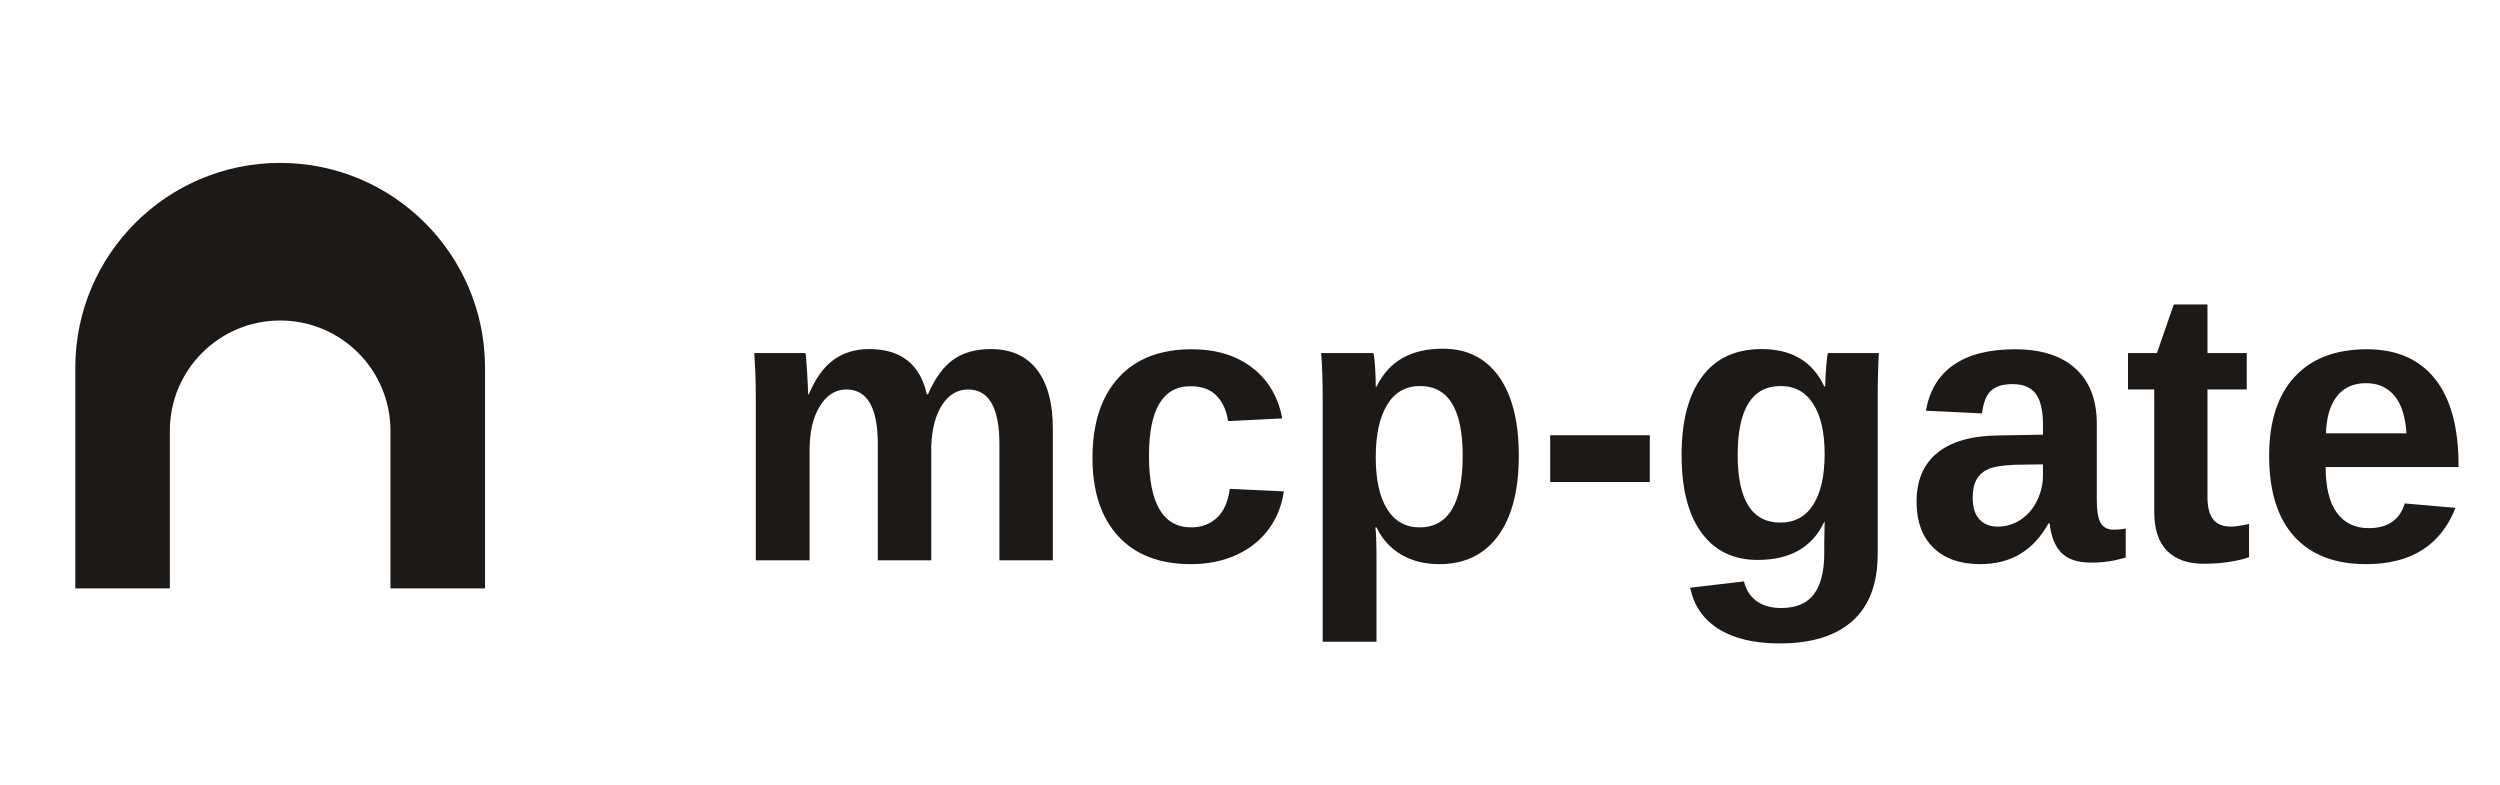
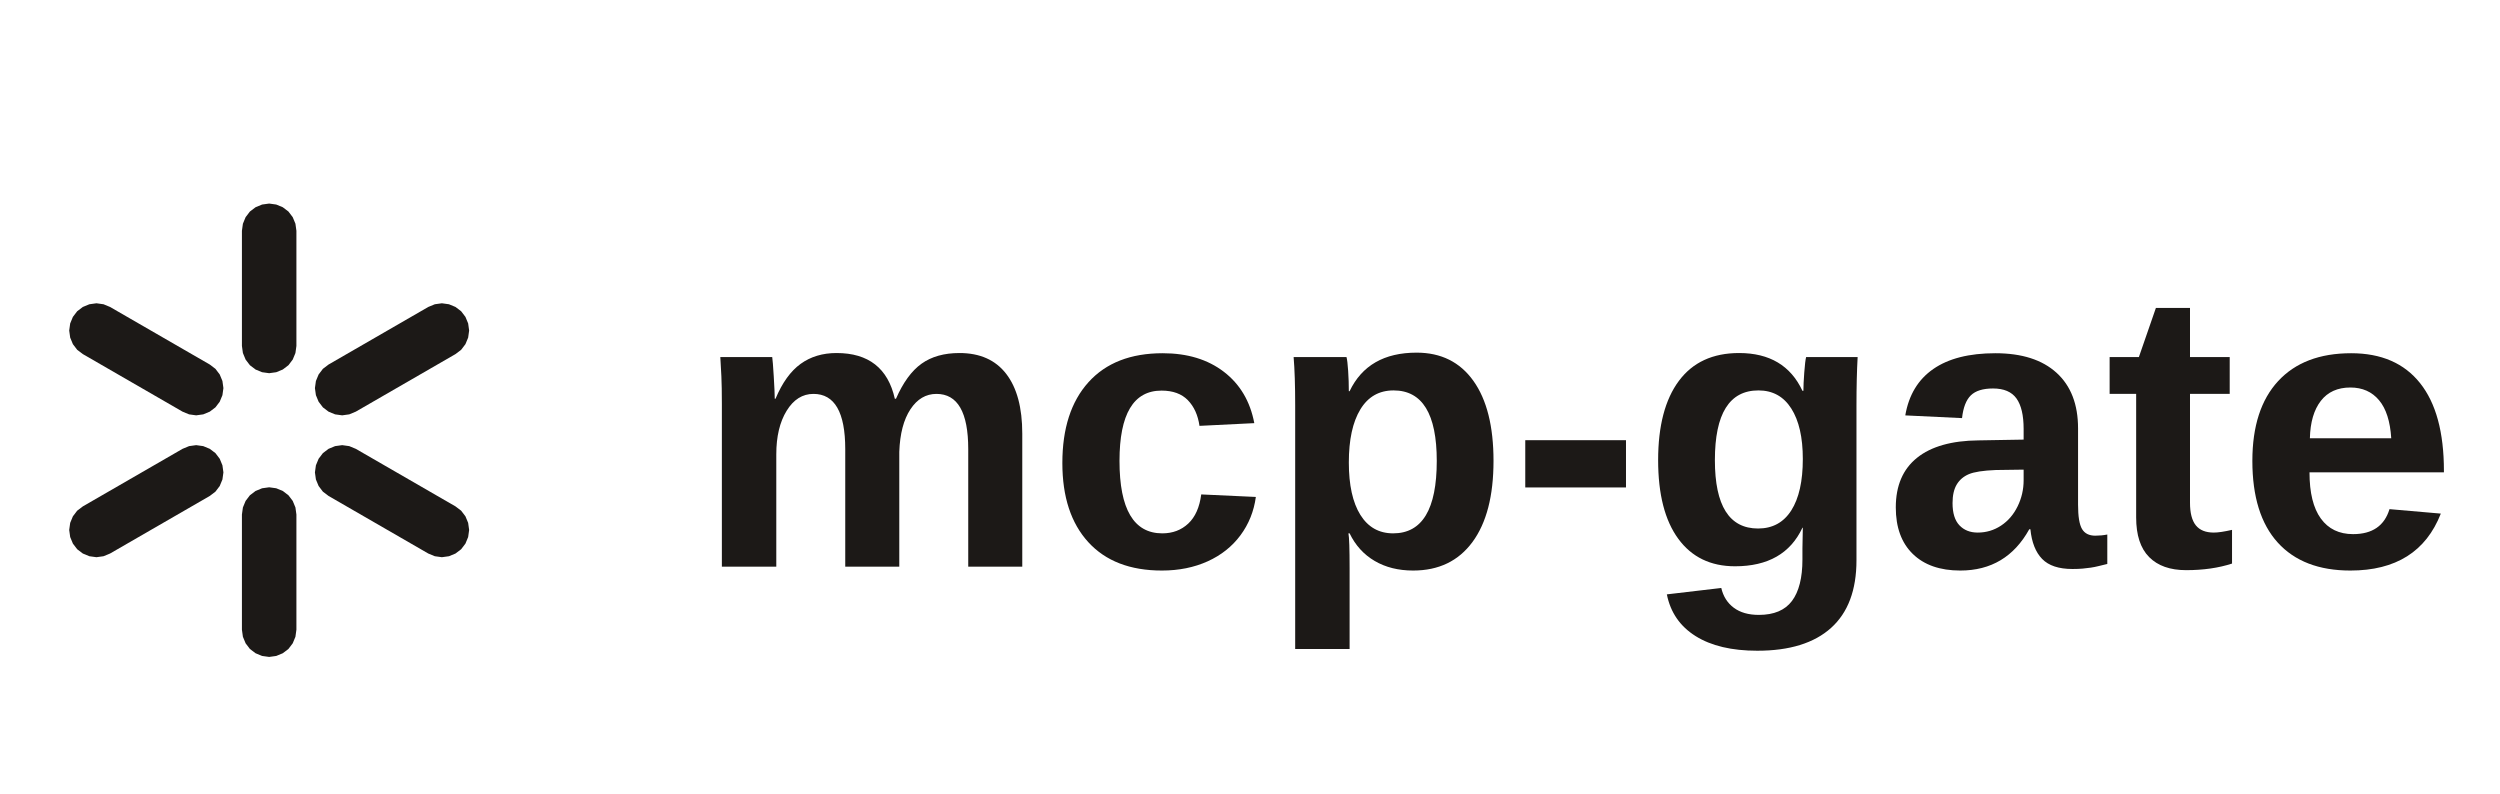
- <svg xmlns="http://www.w3.org/2000/svg" viewBox="0 0 178.47 56.00" role="img" aria-label="mcp-gate">
+ <svg xmlns="http://www.w3.org/2000/svg" viewBox="0 0 176.47 56.00" role="img" aria-label="mcp-gate">
  <g fill="#1c1917">
-     <path transform="translate(2.00 9.38) scale(0.5625)" d="M6 58 L6 30 A26 26 0 0 1 58 30 L58 58 L46 58 L46 38 A14 14 0 0 0 18 38 L18 58 Z" />
-     <g transform="translate(52.00 40.00)">
+     <g transform="translate(2.00 13.37) scale(0.53125)">
+       <path d="M35.62 5.50 L35.49 4.56 L35.13 3.69 L34.56 2.94 L33.81 2.37 L32.94 2.01 L32.00 1.88 L31.06 2.01 L30.19 2.37 L29.44 2.94 L28.87 3.69 L28.51 4.56 L28.38 5.50 L28.38 20.80 L28.51 21.74 L28.87 22.61 L29.44 23.36 L30.19 23.93 L31.06 24.29 L32.00 24.42 L32.94 24.29 L33.81 23.93 L34.56 23.36 L35.13 22.61 L35.49 21.74 L35.62 20.80 Z" />
+       <path d="M56.76 21.88 L57.51 21.31 L58.08 20.56 L58.44 19.69 L58.57 18.75 L58.44 17.81 L58.08 16.94 L57.51 16.19 L56.76 15.62 L55.89 15.26 L54.95 15.13 L54.01 15.26 L53.14 15.62 L39.89 23.27 L39.14 23.84 L38.57 24.59 L38.21 25.46 L38.08 26.40 L38.21 27.34 L38.57 28.21 L39.14 28.96 L39.89 29.53 L40.76 29.89 L41.70 30.02 L42.64 29.89 L43.51 29.53 Z" />
+       <path d="M53.14 48.38 L54.01 48.74 L54.95 48.87 L55.89 48.74 L56.76 48.38 L57.51 47.81 L58.08 47.06 L58.44 46.19 L58.57 45.25 L58.44 44.31 L58.08 43.44 L57.51 42.69 L56.76 42.12 L43.51 34.47 L42.64 34.11 L41.70 33.98 L40.76 34.11 L39.89 34.47 L39.14 35.04 L38.57 35.79 L38.21 36.66 L38.08 37.60 L38.21 38.54 L38.57 39.41 L39.14 40.16 L39.89 40.73 Z" />
+       <path d="M28.38 58.50 L28.51 59.44 L28.87 60.31 L29.44 61.06 L30.19 61.63 L31.06 61.99 L32.00 62.12 L32.94 61.99 L33.81 61.63 L34.56 61.06 L35.13 60.31 L35.49 59.44 L35.62 58.50 L35.62 43.20 L35.49 42.26 L35.13 41.39 L34.56 40.64 L33.81 40.07 L32.94 39.71 L32.00 39.58 L31.06 39.71 L30.19 40.07 L29.44 40.64 L28.87 41.39 L28.51 42.26 L28.38 43.20 Z" />
+       <path d="M7.24 42.12 L6.49 42.69 L5.92 43.44 L5.56 44.31 L5.43 45.25 L5.56 46.19 L5.92 47.06 L6.49 47.81 L7.24 48.38 L8.11 48.74 L9.05 48.87 L9.99 48.74 L10.86 48.38 L24.11 40.73 L24.86 40.16 L25.43 39.41 L25.79 38.54 L25.92 37.60 L25.79 36.66 L25.43 35.79 L24.86 35.04 L24.11 34.47 L23.24 34.11 L22.30 33.98 L21.36 34.11 L20.49 34.47 Z" />
+       <path d="M10.86 15.62 L9.99 15.26 L9.05 15.13 L8.11 15.26 L7.24 15.62 L6.49 16.19 L5.92 16.94 L5.56 17.81 L5.43 18.75 L5.56 19.69 L5.92 20.56 L6.49 21.31 L7.24 21.88 L20.49 29.53 L21.36 29.89 L22.30 30.02 L23.24 29.89 L24.11 29.53 L24.86 28.96 L25.43 28.21 L25.79 27.34 L25.92 26.40 L25.79 25.46 L25.43 24.59 L24.86 23.84 L24.11 23.27 Z" />
+     </g>
+     <g transform="translate(49.00 40.00)">
      <path d="M780 0V607Q780 892 616 892Q531 892 477.5 805.0Q424 718 424 580V0H143V840Q143 927 140.5 982.5Q138 1038 135 1082H403Q406 1063 411.0 980.5Q416 898 416 867H420Q472 991 549.5 1047.0Q627 1103 735 1103Q983 1103 1036 867H1042Q1097 993 1174.0 1048.0Q1251 1103 1370 1103Q1528 1103 1611.0 995.5Q1694 888 1694 687V0H1415V607Q1415 892 1251 892Q1169 892 1116.5 812.5Q1064 733 1059 593V0Z" transform="translate(0.000 0) scale(0.013672 -0.013672)" />
      <path d="M594 -20Q348 -20 214.0 126.5Q80 273 80 535Q80 803 215.0 952.5Q350 1102 598 1102Q789 1102 914.0 1006.0Q1039 910 1071 741L788 727Q776 810 728.0 859.5Q680 909 592 909Q375 909 375 546Q375 172 596 172Q676 172 730.0 222.5Q784 273 797 373L1079 360Q1064 249 999.5 162.0Q935 75 830.0 27.5Q725 -20 594 -20Z" transform="translate(24.896 0) scale(0.013672 -0.013672)" />
      <path d="M1167 546Q1167 275 1058.5 127.5Q950 -20 752 -20Q638 -20 553.5 29.5Q469 79 424 172H418Q424 142 424 -10V-425H143V833Q143 986 135 1082H408Q413 1064 416.5 1011.0Q420 958 420 906H424Q519 1105 770 1105Q959 1105 1063.0 959.5Q1167 814 1167 546ZM874 546Q874 910 651 910Q539 910 479.5 812.0Q420 714 420 538Q420 363 479.5 267.5Q539 172 649 172Q874 172 874 546Z" transform="translate(40.469 0) scale(0.013672 -0.013672)" />
      <path d="M80 409V653H600V409Z" transform="translate(57.572 0) scale(0.013672 -0.013672)" />
      <path d="M596 -434Q398 -434 277.5 -358.5Q157 -283 129 -143L410 -110Q425 -175 474.5 -212.0Q524 -249 604 -249Q721 -249 775.0 -177.0Q829 -105 829 37V94L831 201H829Q736 2 481 2Q292 2 188.0 144.0Q84 286 84 550Q84 815 191.0 959.0Q298 1103 502 1103Q738 1103 829 908H834Q834 943 838.5 1003.0Q843 1063 848 1082H1114Q1108 974 1108 832V33Q1108 -198 977.0 -316.0Q846 -434 596 -434ZM831 556Q831 723 771.5 816.5Q712 910 602 910Q377 910 377 550Q377 197 600 197Q712 197 771.5 290.5Q831 384 831 556Z" transform="translate(66.896 0) scale(0.013672 -0.013672)" />
      <path d="M393 -20Q236 -20 148.0 65.5Q60 151 60 306Q60 474 169.5 562.0Q279 650 487 652L720 656V711Q720 817 683.0 868.5Q646 920 562 920Q484 920 447.5 884.5Q411 849 402 767L109 781Q136 939 253.5 1020.5Q371 1102 574 1102Q779 1102 890.0 1001.0Q1001 900 1001 714V320Q1001 229 1021.5 194.5Q1042 160 1090 160Q1122 160 1152 166V14Q1127 8 1107.0 3.0Q1087 -2 1067.0 -5.0Q1047 -8 1024.5 -10.0Q1002 -12 972 -12Q866 -12 815.5 40.0Q765 92 755 193H749Q631 -20 393 -20ZM720 501 576 499Q478 495 437.0 477.5Q396 460 374.5 424.0Q353 388 353 328Q353 251 388.5 213.5Q424 176 483 176Q549 176 603.5 212.0Q658 248 689.0 311.5Q720 375 720 446Z" transform="translate(84.000 0) scale(0.013672 -0.013672)" />
      <path d="M420 -18Q296 -18 229.0 49.5Q162 117 162 254V892H25V1082H176L264 1336H440V1082H645V892H440V330Q440 251 470.0 213.5Q500 176 563 176Q596 176 657 190V16Q553 -18 420 -18Z" transform="translate(99.572 0) scale(0.013672 -0.013672)" />
      <path d="M586 -20Q342 -20 211.0 124.5Q80 269 80 546Q80 814 213.0 958.0Q346 1102 590 1102Q823 1102 946.0 947.5Q1069 793 1069 495V487H375Q375 329 433.5 248.5Q492 168 600 168Q749 168 788 297L1053 274Q938 -20 586 -20ZM586 925Q487 925 433.5 856.0Q380 787 377 663H797Q789 794 734.0 859.5Q679 925 586 925Z" transform="translate(108.896 0) scale(0.013672 -0.013672)" />
    </g>
  </g>
</svg>
